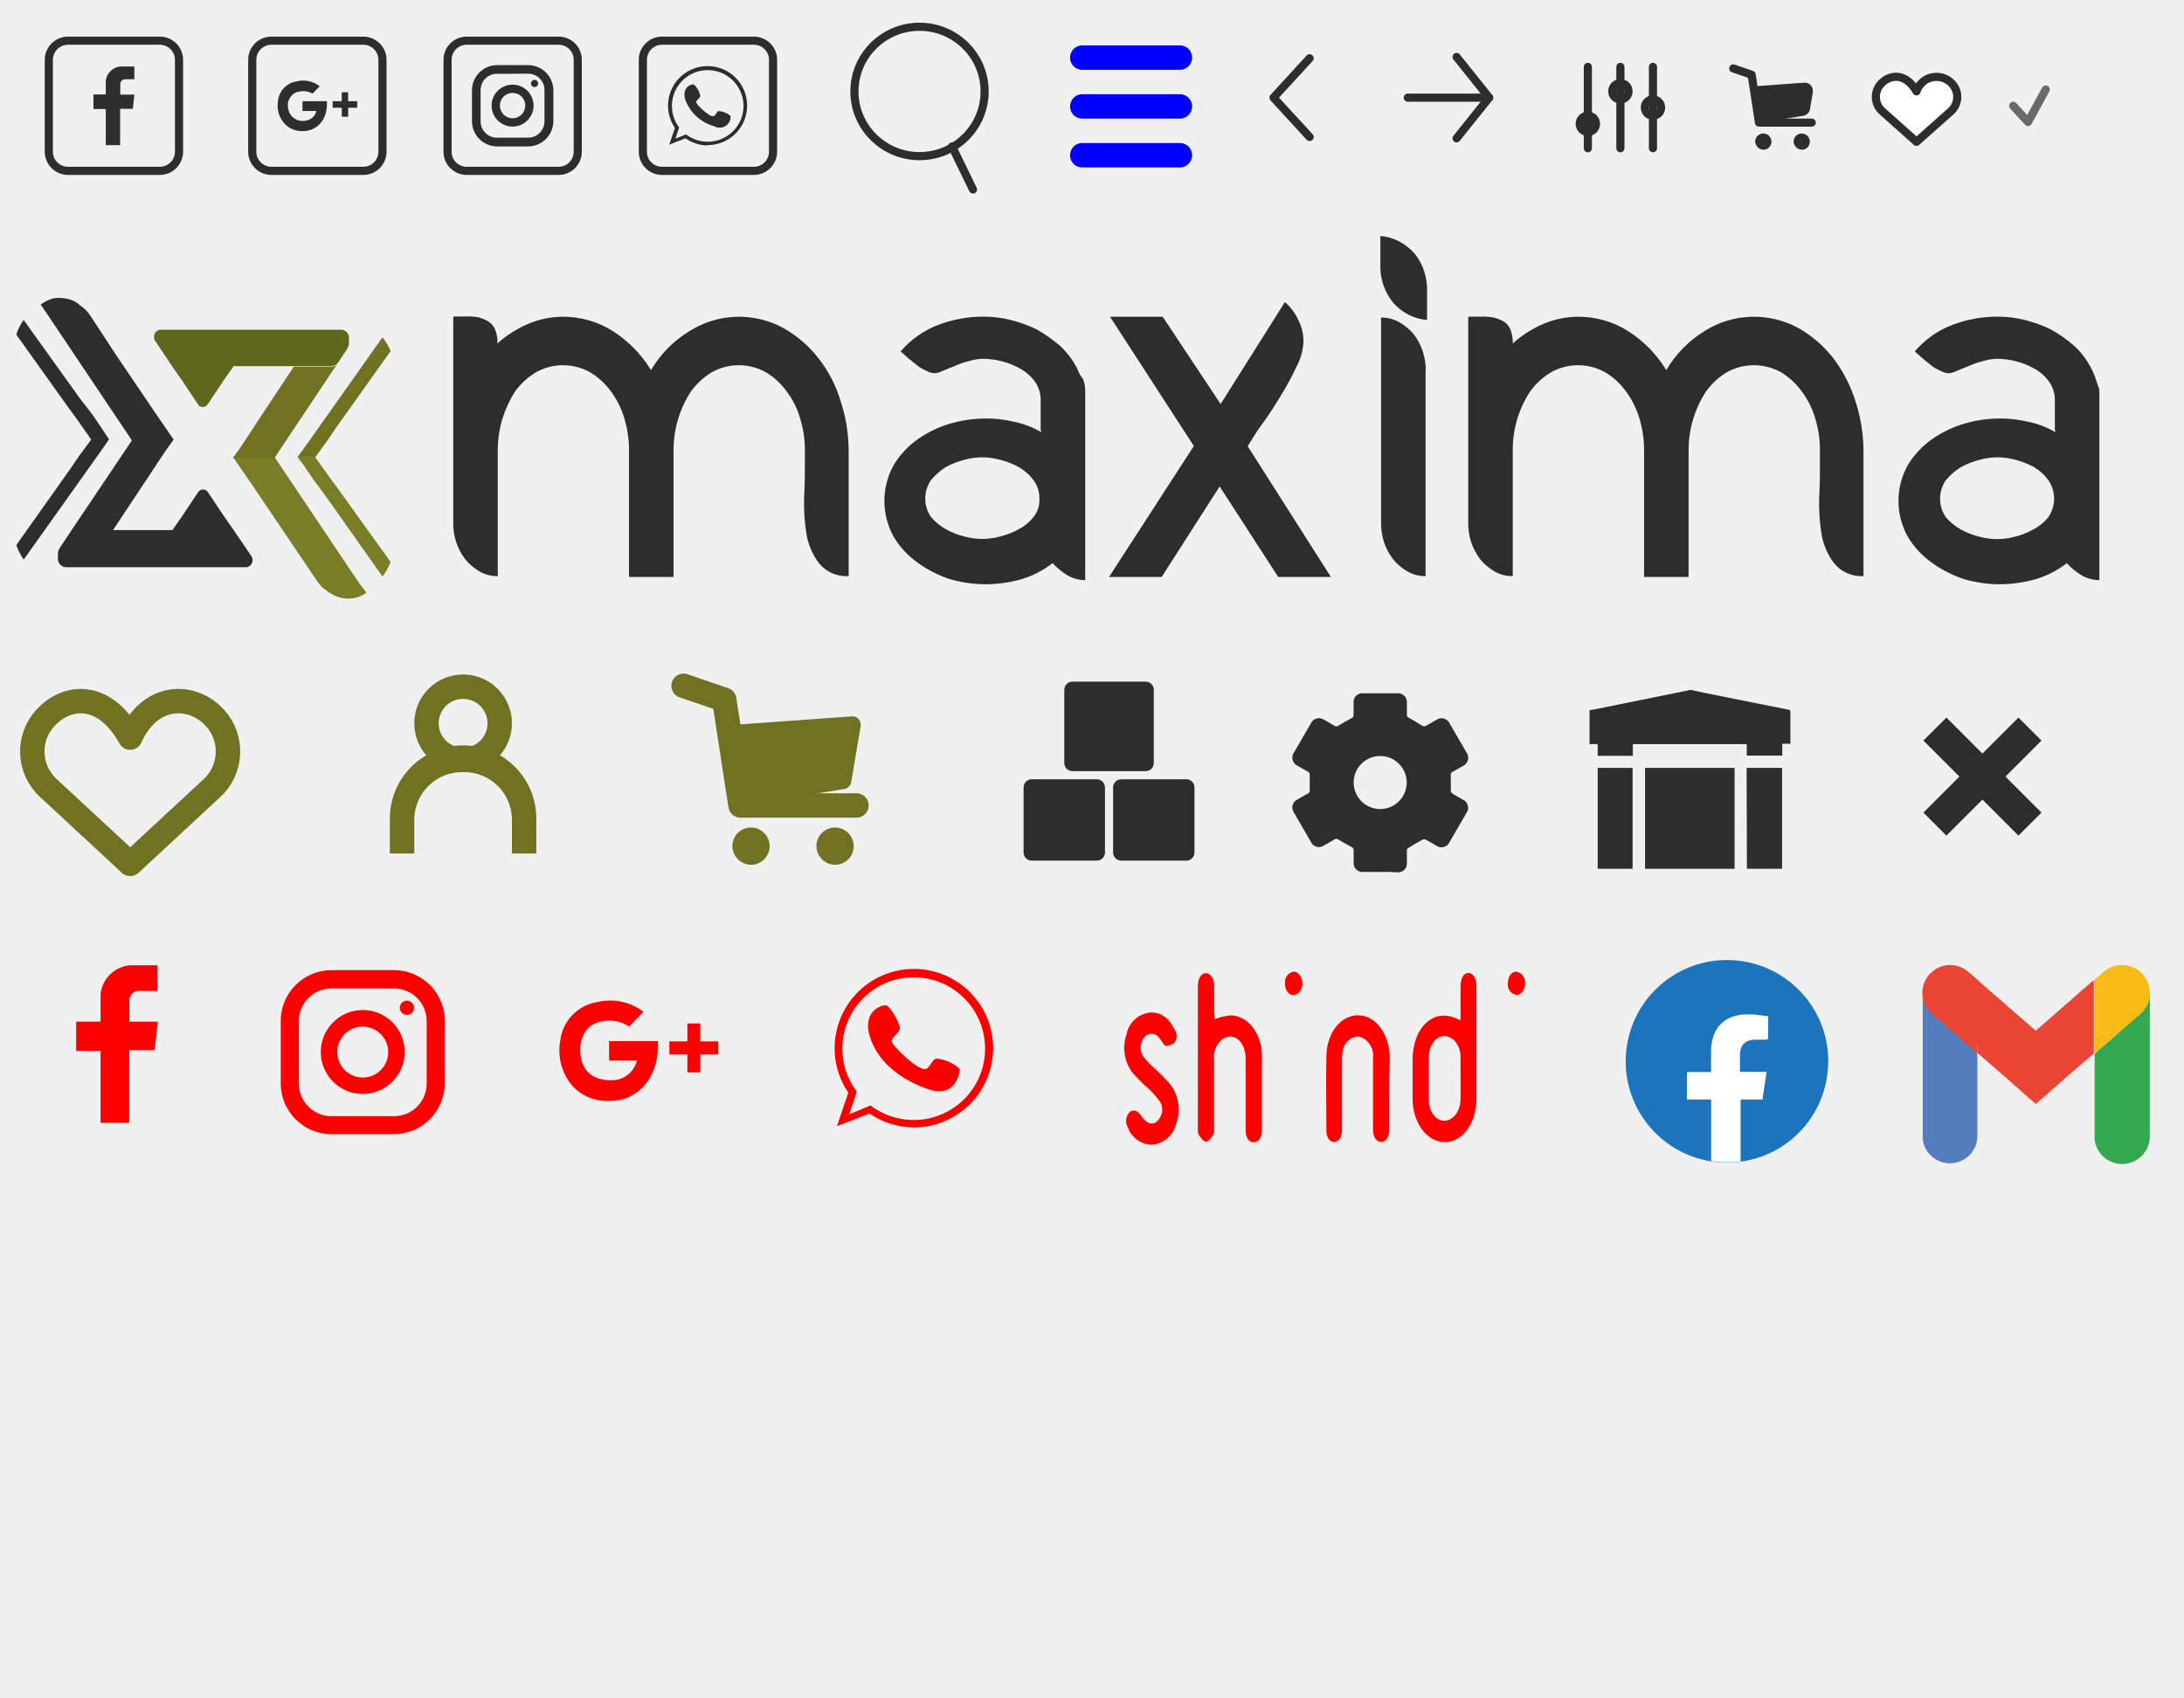
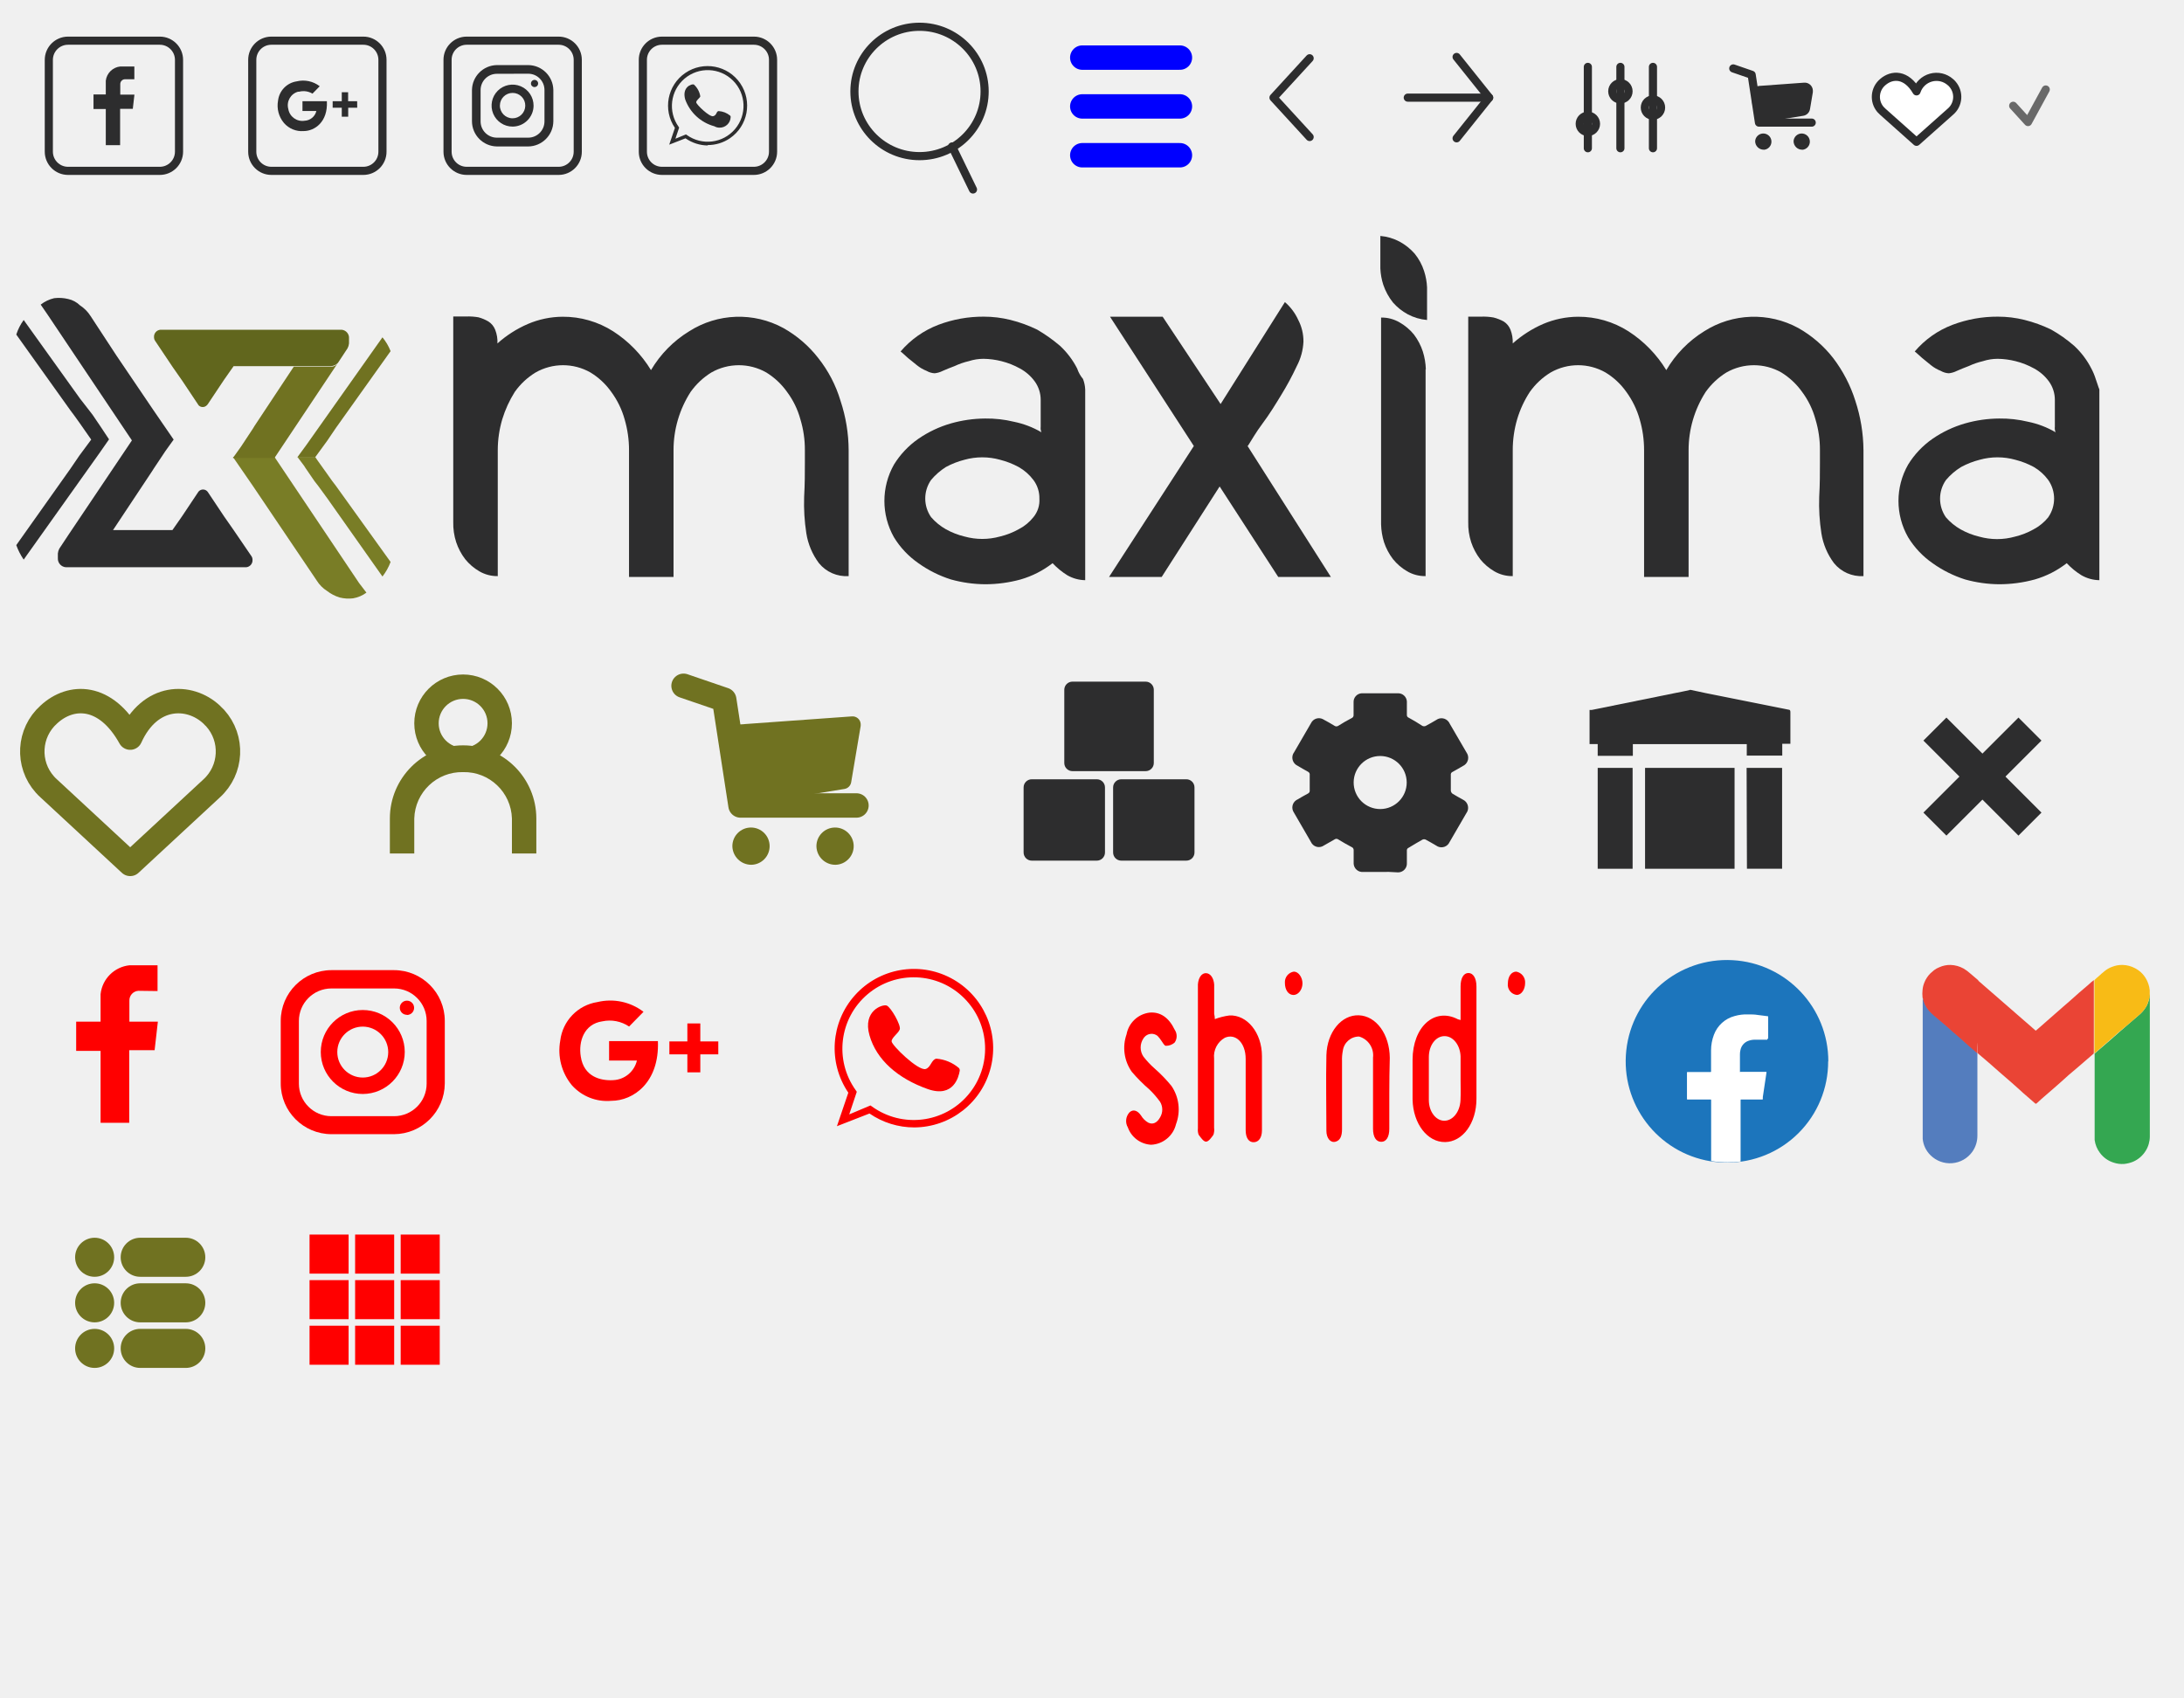
<svg xmlns="http://www.w3.org/2000/svg" id="Layer_1" data-name="Layer 1" width="268.39" height="208.61" viewBox="0 0 268.39 208.61">
  <defs>
    <style>
      .cls-1, .cls-10 {
        fill: #fff;
      }

      .cls-13, .cls-15, .cls-2, .cls-7, .cls-8, .cls-9 {
        fill: none;
      }

      .cls-10, .cls-13, .cls-2 {
        stroke: #2d2d2e;
      }

      .cls-10, .cls-15, .cls-2, .cls-8, .cls-9 {
        stroke-linecap: round;
      }

      .cls-10, .cls-15, .cls-2, .cls-7, .cls-8 {
        stroke-linejoin: round;
      }

      .cls-3 {
        fill: #2d2d2e;
      }

      .cls-4 {
        fill: #61661d;
      }

      .cls-5 {
        fill: #797d26;
      }

      .cls-6 {
        fill: #707221;
      }

      .cls-7, .cls-8 {
        stroke: #707221;
      }

      .cls-7, .cls-8, .cls-9 {
        stroke-width: 3px;
      }

      .cls-9 {
        stroke: blue;
      }

-       .cls-11 {
+       .cls-11, .cls-21 {
        fill: red;
      }

      .cls-12 {
        fill: #fc0000;
      }

      .cls-13 {
        stroke-width: 4px;
      }

      .cls-14 {
        mask: url(#mask);
      }

      .cls-15 {
        stroke: #696969;
      }

      .cls-16 {
        fill: #1c75bc;
      }

      .cls-17 {
        fill: #ea4435;
      }

      .cls-18 {
        fill: #34a751;
      }

      .cls-19 {
        fill: #547dbe;
      }

      .cls-20 {
        fill: #f8bb16;
      }
    </style>
    <mask id="mask" x="44.91" y="88.9" width="24" height="19" maskUnits="userSpaceOnUse">
      <g id="path-2-inside-1_323_9609" data-name="path-2-inside-1 323 9609">
        <path class="cls-1" d="M47.91,104.9v-4.29a9,9,0,0,1,18,0v4.29" />
      </g>
    </mask>
  </defs>
  <g id="facebook-icon">
    <path id="Vector" class="cls-2" d="M19.64,21H8.36A2.36,2.36,0,0,1,6,18.64H6V7.36A2.36,2.36,0,0,1,8.36,5H19.64A2.36,2.36,0,0,1,22,7.36h0V18.65A2.36,2.36,0,0,1,19.64,21Z" />
    <path id="Vector_2" data-name="Vector 2" class="cls-3" d="M16.51,9.75V8.17H14.79A2,2,0,0,0,13,9.92v1.69H11.49V13.4H13v4.44h1.76V13.38h1.56l.2-1.75H14.78V10.35a.59.59,0,0,1,.57-.61h1.16Z" />
  </g>
  <g id="gmail-icon">
    <path id="Vector-2" class="cls-2" d="M44.65,21H33.36A2.35,2.35,0,0,1,31,18.66h0V7.36A2.35,2.35,0,0,1,33.34,5h11.3A2.35,2.35,0,0,1,47,7.34h0v11.3A2.35,2.35,0,0,1,44.66,21h0Z" />
    <path id="Vector_2-2" data-name="Vector 2-2" class="cls-3" d="M38.4,11.51l.89-.91a3.33,3.33,0,0,0-2.83-.6,2.71,2.71,0,0,0-2.29,2.36,3.33,3.33,0,0,0,.72,2.75,2.9,2.9,0,0,0,2.42,1c1.36,0,3-1.12,2.86-3.67h-3v1.2h1.71a1.56,1.56,0,0,1-1.45,1.2,1.75,1.75,0,0,1-2-1.44h0a1.73,1.73,0,0,1,1.2-2.13h.13A2.14,2.14,0,0,1,38.4,11.51Z" />
    <path id="Vector_3" data-name="Vector 3" class="cls-3" d="M43.89,12.44H42.78v-1.1H42v1.1H40.88v.8H42v1.1h.79v-1.1H43.9Z" />
  </g>
  <g id="instagram-icon">
    <path id="Vector-3" class="cls-2" d="M68.64,21H57.36A2.35,2.35,0,0,1,55,18.66h0V7.36A2.35,2.35,0,0,1,57.34,5h11.3A2.35,2.35,0,0,1,71,7.34h0v11.3A2.35,2.35,0,0,1,68.66,21h0Z" />
    <path id="Vector_2-3" data-name="Vector 2-3" class="cls-3" d="M64.91,18H61.06A3.11,3.11,0,0,1,58,14.91V11.06A3.11,3.11,0,0,1,61.06,8h3.85A3.11,3.11,0,0,1,68,11.06v3.85A3.12,3.12,0,0,1,64.91,18ZM61.06,9.07a2,2,0,0,0-2,2v3.85a2,2,0,0,0,2,2h3.85a2,2,0,0,0,2-2V11.06a2,2,0,0,0-2-2Z" />
    <path id="Vector_3-2" data-name="Vector 3-2" class="cls-3" d="M63,15.56A2.58,2.58,0,1,1,65.57,13v0h0A2.59,2.59,0,0,1,63,15.56Zm0-4.14A1.56,1.56,0,1,0,64.55,13,1.55,1.55,0,0,0,63,11.42Z" />
    <path id="Vector_4" data-name="Vector 4" class="cls-3" d="M65.69,10.7a.44.44,0,1,0-.44-.44.43.43,0,0,0,.42.44h0Z" />
  </g>
  <g>
    <path id="Vector-4" class="cls-2" d="M92.64,21H81.36A2.35,2.35,0,0,1,79,18.66h0V7.36A2.35,2.35,0,0,1,81.34,5h11.3A2.35,2.35,0,0,1,95,7.34h0v11.3A2.36,2.36,0,0,1,92.64,21Z" />
    <path id="Vector_2-4" data-name="Vector 2-4" class="cls-3" d="M87,17.88A4.87,4.87,0,0,1,84.24,17l-2,.78.7-2.06A4.86,4.86,0,1,1,89.69,17h0a4.81,4.81,0,0,1-2.75.83Zm-2.7-1.36.1.07a4.4,4.4,0,1,0-1-1l.06.09L83,17.05Z" />
  </g>
  <path id="Vector_3-3" data-name="Vector 3-3" class="cls-3" d="M89.74,14.22a.22.22,0,0,1,.05.17,1.34,1.34,0,0,1-1.38,1.3h0a1.23,1.23,0,0,1-.62-.17,5.27,5.27,0,0,1-3.59-3.31c-.42-1.52.8-1.92,1.06-1.83a2.47,2.47,0,0,1,.8,1.47c-.09.24-.51.47-.5.73s1.63,1.83,2.09,1.7.34-.57.65-.63A2.47,2.47,0,0,1,89.74,14.22Z" />
  <g id="maxima-logo">
    <path id="Vector-5" class="cls-4" d="M25.52,49.7l2-3L28.71,45h12a1.31,1.31,0,0,0,.82-.4l1.18-1.79a1.6,1.6,0,0,0,.18-.6v-.59A1,1,0,0,0,42,40.53H19.69a.86.86,0,0,0-.76.95h0v.05a.76.76,0,0,0,.11.33l2.19,3.27,1.18,1.69,2,3a.7.7,0,0,0,1,0h0Z" />
    <g id="Group">
      <path id="Vector_2-5" data-name="Vector 2-5" class="cls-5" d="M44.12,71.65,33.73,56.16H28.62l2.46,3.57,4.56,6.76,3.28,4.86a4,4,0,0,0,1.28,1.29,4.76,4.76,0,0,0,1.55.8,4.53,4.53,0,0,0,1.64.1,3.81,3.81,0,0,0,1.64-.7Z" />
      <path id="Vector_3-4" data-name="Vector 3-4" class="cls-5" d="M41.29,59.73l-.45-.59-.64-.9L39,56.56l-.27-.4H36.55l.82,1.09.19.3,1.09,1.59.46.59,1.09,1.49L47,70.86a6.84,6.84,0,0,0,1-1.79Z" />
    </g>
    <g id="Group_2" data-name="Group 2">
      <path id="Vector_4-2" data-name="Vector 4-2" class="cls-6" d="M47,41.46,37.65,54.69l-1.1,1.5h2.19l1.46-2,1.09-1.61L48,43.16A6.19,6.19,0,0,0,47,41.46Z" />
      <path id="Vector_5" data-name="Vector 5" class="cls-6" d="M40.75,45.07H36.1l-4.84,7.31-.18.3-1.46,2.21-1,1.4h5.11l7.75-11.62A.94.94,0,0,1,40.75,45.07Z" />
    </g>
    <g id="Group_3" data-name="Group 3">
      <path id="Vector_6" data-name="Vector 6" class="cls-3" d="M100.55,44a14.27,14.27,0,0,0-4.28-3.68,11.39,11.39,0,0,0-11.58.4A13.81,13.81,0,0,0,80,45.49a14.92,14.92,0,0,0-4.65-4.77,11.42,11.42,0,0,0-6.2-1.79,11,11,0,0,0-4.28.89,13.85,13.85,0,0,0-3.74,2.39,4.07,4.07,0,0,0-.28-1.69,2.11,2.11,0,0,0-.82-1A4.94,4.94,0,0,0,58.8,39a7.3,7.3,0,0,0-1.55-.1H55.7V64.16a7.45,7.45,0,0,0,.36,2.48,7.16,7.16,0,0,0,1.1,2.08,6.33,6.33,0,0,0,1.73,1.49,4.35,4.35,0,0,0,2.28.6V55.32a13.45,13.45,0,0,1,.55-3.78,13.89,13.89,0,0,1,1.54-3.37,8.59,8.59,0,0,1,2.56-2.39,6.81,6.81,0,0,1,6.74,0,8.59,8.59,0,0,1,2.56,2.39,10.35,10.35,0,0,1,1.64,3.37,13.44,13.44,0,0,1,.54,3.78V70.91h5.47V55.32a13.21,13.21,0,0,1,2.1-7.15,8.81,8.81,0,0,1,2.55-2.39,6.83,6.83,0,0,1,6.75,0,8.81,8.81,0,0,1,2.55,2.39,10.06,10.06,0,0,1,1.64,3.37,12.76,12.76,0,0,1,.55,3.78v1.59c0,1.19,0,2.58-.09,4.17a23.87,23.87,0,0,0,.27,4.47,8.26,8.26,0,0,0,1.55,3.67,4.35,4.35,0,0,0,3.65,1.59V55.32a19.49,19.49,0,0,0-1-6.06A15.65,15.65,0,0,0,100.55,44Z" />
      <path id="Vector_7" data-name="Vector 7" class="cls-3" d="M132.37,45.29a10,10,0,0,0-2.1-2.78,19.19,19.19,0,0,0-2.82-2,16.71,16.71,0,0,0-3.28-1.19,13.53,13.53,0,0,0-3.29-.4,15.54,15.54,0,0,0-5.56,1,11.49,11.49,0,0,0-4.65,3.28c.28.2.55.5.91.8l1.1.89a4.51,4.51,0,0,0,1.18.69,2.24,2.24,0,0,0,1,.3,2.9,2.9,0,0,0,1-.3c.45-.19.91-.39,1.46-.59a8.64,8.64,0,0,1,1.73-.6,5.92,5.92,0,0,1,1.82-.29,9.54,9.54,0,0,1,2.19.29,9.34,9.34,0,0,1,2.28.9,5.46,5.46,0,0,1,1.82,1.59,3.87,3.87,0,0,1,.73,2.28v3.28a1.36,1.36,0,0,0,.09.69,11,11,0,0,0-3.37-1.29,14.12,14.12,0,0,0-3.55-.4,15.73,15.73,0,0,0-4.2.6,13.72,13.72,0,0,0-4,1.89,10.67,10.67,0,0,0-3,3.17,9.07,9.07,0,0,0,0,8.94,10.59,10.59,0,0,0,3,3.18,14.29,14.29,0,0,0,4,2,16.13,16.13,0,0,0,4.2.59,16.5,16.5,0,0,0,4.37-.59,11.65,11.65,0,0,0,3.92-2,9,9,0,0,0,1.82,1.49,4.56,4.56,0,0,0,2.19.6V47.87a4.07,4.07,0,0,0-.27-1.29A4,4,0,0,1,132.37,45.29ZM127,63.56a5.48,5.48,0,0,1-1.82,1.49,8.93,8.93,0,0,1-2.28.89,8.14,8.14,0,0,1-4.38,0,8.93,8.93,0,0,1-2.28-.89,6.88,6.88,0,0,1-1.82-1.49,4,4,0,0,1,0-4.57,7.89,7.89,0,0,1,1.82-1.59,9.9,9.9,0,0,1,2.28-.89,8.14,8.14,0,0,1,4.38,0,9.9,9.9,0,0,1,2.28.89A5.94,5.94,0,0,1,127,59a3.7,3.7,0,0,1,.73,2.29A3.23,3.23,0,0,1,127,63.56Z" />
      <path id="Vector_8" data-name="Vector 8" class="cls-3" d="M153.25,54.72l.09.1c.45-.69,1-1.69,1.82-2.78s1.55-2.28,2.28-3.48A34.89,34.89,0,0,0,159.36,45a7.15,7.15,0,0,0,.82-3,5.69,5.69,0,0,0-.64-2.68,6.31,6.31,0,0,0-1.64-2.19L150,49.66l-7.12-10.73h-6.47l10.3,15.89L136.29,70.91h6.47l7.12-11.12,7.2,11.12h6.47Z" />
      <path id="Vector_9" data-name="Vector 9" class="cls-3" d="M225.27,44A14.35,14.35,0,0,0,221,40.32a11.39,11.39,0,0,0-11.58.4,13.79,13.79,0,0,0-4.65,4.77,14.92,14.92,0,0,0-4.65-4.77,11.42,11.42,0,0,0-6.2-1.79,11.13,11.13,0,0,0-4.29.89,14,14,0,0,0-3.73,2.39,4.23,4.23,0,0,0-.28-1.69,2.11,2.11,0,0,0-.82-1,5.33,5.33,0,0,0-1.27-.5,7.3,7.3,0,0,0-1.55-.1h-1.55V64.16a7.45,7.45,0,0,0,.36,2.48,7.16,7.16,0,0,0,1.1,2.08,6.33,6.33,0,0,0,1.73,1.49,4.35,4.35,0,0,0,2.28.6V55.32a13.44,13.44,0,0,1,.54-3.78A12.75,12.75,0,0,1,188,48.17a8.59,8.59,0,0,1,2.56-2.39,6.81,6.81,0,0,1,6.74,0,8.59,8.59,0,0,1,2.56,2.39,10.66,10.66,0,0,1,1.64,3.37,13.44,13.44,0,0,1,.54,3.78V70.91h5.47V55.32a13.21,13.21,0,0,1,2.1-7.15,8.81,8.81,0,0,1,2.55-2.39,6.83,6.83,0,0,1,6.75,0,8.81,8.81,0,0,1,2.55,2.39,10.06,10.06,0,0,1,1.64,3.37,12.76,12.76,0,0,1,.55,3.78v1.59c0,1.19,0,2.58-.09,4.17a23.87,23.87,0,0,0,.27,4.47,8.26,8.26,0,0,0,1.55,3.67A4.35,4.35,0,0,0,229,70.81V55.32a19.83,19.83,0,0,0-1-6.06A17.12,17.12,0,0,0,225.27,44Z" />
      <path id="Vector_10" data-name="Vector 10" class="cls-3" d="M257.54,46.58a7.32,7.32,0,0,0-.54-1.29,10,10,0,0,0-2.1-2.78,17,17,0,0,0-2.83-2,16.71,16.71,0,0,0-3.28-1.19,13.39,13.39,0,0,0-3.28-.4,15.54,15.54,0,0,0-5.56,1,11.39,11.39,0,0,0-4.65,3.28c.27.2.55.5.91.8l1.09.89a4.57,4.57,0,0,0,1.19.69,2.2,2.2,0,0,0,1,.3,2.9,2.9,0,0,0,1-.3c.45-.19.91-.39,1.45-.59a9,9,0,0,1,1.74-.6,5.92,5.92,0,0,1,1.82-.29,9.54,9.54,0,0,1,2.19.29,9.34,9.34,0,0,1,2.28.9,5.46,5.46,0,0,1,1.82,1.59,3.87,3.87,0,0,1,.73,2.28v3.28a1.36,1.36,0,0,0,.09.69,11,11,0,0,0-3.37-1.29,14.25,14.25,0,0,0-3.56-.4,15.6,15.6,0,0,0-4.19.6,13.72,13.72,0,0,0-4,1.89,10.67,10.67,0,0,0-3,3.17,9,9,0,0,0,0,8.94,10.59,10.59,0,0,0,3,3.18,14.29,14.29,0,0,0,4,2,16,16,0,0,0,4.19.59,16.63,16.63,0,0,0,4.38-.59,11.65,11.65,0,0,0,3.92-2,8.66,8.66,0,0,0,1.82,1.49,4.56,4.56,0,0,0,2.19.6V47.87C257.82,47.47,257.73,47.07,257.54,46.58Zm-5.83,17a5.82,5.82,0,0,1-1.82,1.49,8.93,8.93,0,0,1-2.28.89,8.14,8.14,0,0,1-4.38,0,8.93,8.93,0,0,1-2.28-.89,6.88,6.88,0,0,1-1.82-1.49,4,4,0,0,1,0-4.57A7.6,7.6,0,0,1,241,57.4a9.9,9.9,0,0,1,2.28-.89,8.14,8.14,0,0,1,4.38,0,9.9,9.9,0,0,1,2.28.89,5.89,5.89,0,0,1,1.77,1.6,4,4,0,0,1,0,4.57Z" />
      <path id="Vector_11" data-name="Vector 11" class="cls-3" d="M175.22,45.39a8.17,8.17,0,0,0-.37-2.19,7.13,7.13,0,0,0-1.09-2.08A6.29,6.29,0,0,0,172,39.63a4.35,4.35,0,0,0-2.28-.6V64.45a8.16,8.16,0,0,0,.36,2.19,7.16,7.16,0,0,0,1.1,2.08,6.33,6.33,0,0,0,1.73,1.49,4.35,4.35,0,0,0,2.28.6V45.39Z" />
      <path id="Vector_12" data-name="Vector 12" class="cls-3" d="M173.85,31.18A6.78,6.78,0,0,0,172,29.7a6.14,6.14,0,0,0-2.37-.7v4a7.58,7.58,0,0,0,.36,2,7.23,7.23,0,0,0,1.19,2.18A6.54,6.54,0,0,0,173,38.63a6.14,6.14,0,0,0,2.37.7v-4a7.58,7.58,0,0,0-.36-2A6.6,6.6,0,0,0,173.85,31.18Z" />
      <path id="Vector_13" data-name="Vector 13" class="cls-3" d="M28.71,65.15l-1.18-1.69-2-3a.72.72,0,0,0-1-.16.61.61,0,0,0-.16.16l-2,3-1.18,1.69h-7.3L18.7,57.9l.19-.3,1.45-2.18,1-1.39-2.46-3.58L14.31,43.7l-3.19-4.87a4.26,4.26,0,0,0-1.28-1.29,3,3,0,0,0-1.46-.79,4.8,4.8,0,0,0-1.73-.1A4.28,4.28,0,0,0,5,37.44l.82,1.19,10.39,15.5L8.47,65.65,7.29,67.43a1.6,1.6,0,0,0-.18.6v.59a1.06,1.06,0,0,0,1,1.1H30.26a.86.86,0,0,0,.77-.94v-.06h0a.76.76,0,0,0-.11-.33Z" />
      <path id="Vector_14" data-name="Vector 14" class="cls-3" d="M13.4,54l-.73-1.1-.19-.29L11.39,51l-.46-.6L9.84,49,2.91,39.33A6.43,6.43,0,0,0,2,41.12l6.66,9.33.45.6.64.89,1.18,1.69.28.4L9.75,56,8.66,57.6,2,67a7.87,7.87,0,0,0,.91,1.78l9.39-13.2Z" />
    </g>
  </g>
  <g id="search-icon">
    <ellipse class="cls-2" cx="113" cy="11.24" rx="8" ry="7.95" />
    <path class="cls-2" d="M117,18l2.57,5.29" />
  </g>
  <path id="heart" class="cls-7" d="M26,87.82c-2.71-2.52-7.56-2.56-10,2.84-3-5.4-7.28-5.36-10-2.84a6.1,6.1,0,0,0-.48,8.61,5.44,5.44,0,0,0,.48.48l10,9.27,10-9.27a6.13,6.13,0,0,0,.43-8.66h0C26.29,88.1,26.15,88,26,87.82Z" />
  <g id="cart-icon">
    <path id="Path_6" data-name="Path 6" class="cls-8" d="M84,84.29,89,86l2,13h14.25" />
    <g id="Ellipse_4" data-name="Ellipse 4">
      <path id="Vector-6" class="cls-6" d="M92.32,106.29A2.29,2.29,0,1,0,90,104,2.33,2.33,0,0,0,92.32,106.29Z" />
      <path id="Vector_2-6" data-name="Vector 2-6" class="cls-6" d="M92.32,105.51A1.51,1.51,0,1,0,90.77,104a1.52,1.52,0,0,0,1.55,1.51Z" />
    </g>
    <g id="Ellipse_4_1_2" data-name="Ellipse 4 1 2">
      <path id="Vector_3-5" data-name="Vector 3-5" class="cls-6" d="M102.69,106.29a2.29,2.29,0,1,0-2.36-2.29,2.32,2.32,0,0,0,2.35,2.29h0Z" />
      <path id="Vector_4-3" data-name="Vector 4-3" class="cls-6" d="M102.69,105.51a1.51,1.51,0,1,0-1.56-1.51,1.52,1.52,0,0,0,1.56,1.51Z" />
    </g>
    <path class="cls-6" d="M89,90.11a1,1,0,0,1,.93-1l14.77-1.06a1,1,0,0,1,1.07.92,1,1,0,0,1,0,.24l-1.17,6.94a1,1,0,0,1-.82.82L92.26,98.84a1,1,0,0,1-1-.53l-2.08-4a1,1,0,0,1-.11-.46Z" />
  </g>
  <g id="burger-menu-icon">
    <path id="bot" class="cls-9" d="M133,19.08h12" />
    <path id="mid" class="cls-9" d="M133,13.08h12" />
    <path id="top" class="cls-9" d="M133,7.08h12" />
  </g>
  <path id="Vector_2-2-2" data-name="Vector 2-2-2" class="cls-2" d="M160.94,7.16,156.5,12l4.44,4.84" />
  <g id="enter-icon">
    <path id="Vector-2-2" class="cls-2" d="M179,17l4-5-4-5" />
    <path class="cls-2" d="M183,12H173" />
  </g>
  <g>
    <g>
      <rect class="cls-3" x="125.79" y="95.78" width="10" height="10" rx="1" />
      <rect class="cls-3" x="136.79" y="95.78" width="10" height="10" rx="1" />
    </g>
    <rect class="cls-3" x="130.79" y="83.78" width="11" height="11" rx="1" />
  </g>
  <g id="Group-2">
    <path class="cls-3" d="M169.63,107.17h-2.11a1.08,1.08,0,0,1-1.17-1,.61.61,0,0,1,0-.19v-1.49a.39.39,0,0,0-.25-.38c-.55-.29-1.1-.6-1.63-.93a.39.39,0,0,0-.48,0c-.43.25-.86.5-1.3.74a1.07,1.07,0,0,1-1.49-.26l-.09-.16c-.71-1.21-1.41-2.42-2.11-3.64a1.09,1.09,0,0,1,.29-1.51.65.65,0,0,1,.16-.09c.43-.25.85-.5,1.29-.73a.38.38,0,0,0,.21-.41V95.26a.37.37,0,0,0-.2-.4c-.44-.24-.86-.49-1.29-.74a1.11,1.11,0,0,1-.55-1.46,1.74,1.74,0,0,1,.11-.18c.69-1.2,1.39-2.4,2.09-3.6a1.08,1.08,0,0,1,1.44-.5l.14.08c.43.23.86.47,1.28.73a.42.42,0,0,0,.52,0c.52-.33,1.06-.64,1.6-.92a.39.39,0,0,0,.25-.42V86.33a1.06,1.06,0,0,1,1-1.12h4.45a1.07,1.07,0,0,1,1.1,1v1.63a.35.35,0,0,0,.24.38c.56.3,1.11.64,1.67,1a.49.49,0,0,0,.41,0c.44-.22.86-.49,1.29-.73a1.09,1.09,0,0,1,1.52.23.82.82,0,0,1,.12.2c.69,1.18,1.39,2.37,2.08,3.57a1.11,1.11,0,0,1-.26,1.55,1.18,1.18,0,0,1-.19.11c-.42.24-.83.49-1.26.72a.35.35,0,0,0-.22.39v1.91a.54.54,0,0,0,.19.37c.42.26.86.5,1.29.74a1.11,1.11,0,0,1,.55,1.46l-.1.17c-.69,1.21-1.39,2.41-2.09,3.6a1.09,1.09,0,0,1-1.45.53,1,1,0,0,1-.17-.1c-.44-.25-.87-.52-1.32-.75a.48.48,0,0,0-.37,0c-.57.31-1.13.66-1.7,1a.35.35,0,0,0-.23.39v1.49a1.08,1.08,0,0,1-1,1.15h-.16A18.64,18.64,0,0,0,169.63,107.17Zm0-7.73a3.26,3.26,0,1,0-3.28-3.28,3.26,3.26,0,0,0,3.28,3.28Z" />
  </g>
  <g>
    <path id="Vector-3-2" class="cls-3" d="M207.7,84.78l2.07.44,10,2c.2,0,.25.11.25.31v3.89h-1v1.45h-4.36V91.46h-14V92.9h-4.32V91.45h-1V87.26h.26l10.26-2.08c.6-.11,1.2-.24,1.79-.37Z" />
    <path class="cls-3" d="M196.34,94.38h4.29v12.4h-4.29Z" />
    <path id="Vector_3-2-2" data-name="Vector 3-2-2" class="cls-3" d="M214.64,94.38H219v12.4h-4.32Z" />
    <path id="Vector_4-2-2" data-name="Vector 4-2-2" class="cls-3" d="M213.16,94.38h-11v12.4h11Z" />
  </g>
  <g>
    <path class="cls-2" d="M195.13,8.22v10" />
    <path class="cls-2" d="M199.13,8.22v10" />
    <path class="cls-2" d="M203.13,8.22v10" />
    <circle class="cls-2" cx="195.13" cy="15.22" r="1" />
    <circle class="cls-2" cx="199.13" cy="11.22" r="1" />
    <path class="cls-2" d="M204.13,13.22a1,1,0,1,1-1-1A1,1,0,0,1,204.13,13.22Z" />
  </g>
  <g id="cart-icon-2">
    <path id="Path_6-2" data-name="Path 6-2" class="cls-2" d="M213,8.41l2.26.78.9,5.88h6.48" />
    <g id="Ellipse_4-2" data-name="Ellipse 4-2">
      <path id="Vector-4-2" class="cls-3" d="M216.76,18.41a1,1,0,1,0-.14-2,1,1,0,0,0-.93.94,1.05,1.05,0,0,0,1.07,1.05Z" />
      <path id="Vector_2-3-2" data-name="Vector 2-3-2" class="cls-3" d="M216.76,18.05a.7.7,0,0,0,.71-.69h0a.69.69,0,0,0-.7-.68h0a.69.69,0,0,0-.7.68h0a.69.69,0,0,0,.69.69Z" />
    </g>
    <g id="Ellipse_4_1_2-2" data-name="Ellipse 4 1 2-2">
      <path id="Vector_3-3-2" data-name="Vector 3-3-2" class="cls-3" d="M221.48,18.41a1,1,0,1,0-.14-2,1,1,0,0,0-.93.94,1.05,1.05,0,0,0,1.07,1.05Z" />
      <path id="Vector_4-3-2" data-name="Vector 4-3-2" class="cls-3" d="M221.48,18.05a.69.69,0,0,0,.7-.68h0a.69.69,0,0,0-.7-.68h0a.69.69,0,0,0-.71.67h0a.7.7,0,0,0,.71.69Z" />
    </g>
    <path class="cls-3" d="M215.27,11.56a1,1,0,0,1,.93-1l5.51-.4a1,1,0,0,1,1.07.92,1,1,0,0,1,0,.25l-.35,2.08a1,1,0,0,1-.83.82l-4.46.73a1,1,0,0,1-1-.53l-.7-1.36a1,1,0,0,1-.11-.46Z" />
  </g>
  <path id="heart-2" class="cls-10" d="M239.68,10.09a2.58,2.58,0,0,0-4.16,1.14c-1.25-2.16-3-2.14-4.15-1.14a2.38,2.38,0,0,0-.29,3.35,2.65,2.65,0,0,0,.29.29l4.15,3.7,4.16-3.7a2.38,2.38,0,0,0,.27-3.37A1.72,1.72,0,0,0,239.68,10.09Z" />
  <path class="cls-11" d="M19.36,121.81v-3.17H15.92a4,4,0,0,0-3.56,3.55v3.38h-3v3.59h3V138h3.52v-8.92H19l.4-3.51H15.9V123A1.18,1.18,0,0,1,17,121.78h0Z" />
  <g id="instagram-icon-2">
    <path id="Vector_2-4-2" data-name="Vector 2-4-2" class="cls-11" d="M48.43,139.4h-7.7a6.24,6.24,0,0,1-6.23-6.23v-7.7a6.24,6.24,0,0,1,6.23-6.23h7.7a6.24,6.24,0,0,1,6.23,6.23v7.7A6.27,6.27,0,0,1,48.43,139.4Zm-7.7-17.91a4,4,0,0,0-4,4v7.7a4,4,0,0,0,4,4h7.7a4,4,0,0,0,4-4v-7.7a4,4,0,0,0-4-4Z" />
    <path id="Vector_3-4-2" data-name="Vector 3-4-2" class="cls-11" d="M44.59,134.46a5.16,5.16,0,1,1,5.15-5.17v0A5.17,5.17,0,0,1,44.59,134.46Zm0-8.28a3.13,3.13,0,1,0,3.12,3.14h0A3.14,3.14,0,0,0,44.59,126.18Z" />
    <path id="Vector_4-4" data-name="Vector 4-4" class="cls-11" d="M50,124.75a.88.88,0,1,0-.87-.89v0a.87.87,0,0,0,.87.87Z" />
  </g>
  <g id="gmail-icon-2">
    <path id="Vector_2-5-2" data-name="Vector 2-5-2" class="cls-11" d="M77.31,126.17l1.77-1.81a6.73,6.73,0,0,0-5.65-1.2,5.44,5.44,0,0,0-4.58,4.74,6.72,6.72,0,0,0,1.43,5.49,5.8,5.8,0,0,0,4.84,1.91c2.72,0,5.93-2.25,5.73-7.34h-6v2.39h3.42a3.13,3.13,0,0,1-2.9,2.41c-1.56.1-3.63-.42-4-2.91-.3-1.85.41-4,2.66-4.32A4.28,4.28,0,0,1,77.31,126.17Z" />
    <path id="Vector_3-5-2" data-name="Vector 3-5-2" class="cls-11" d="M88.27,128H86.06v-2.21H84.47V128H82.26v1.59h2.21v2.21h1.59v-2.21h2.21Z" />
  </g>
  <g id="whatsapp-icon">
    <path id="Vector_2-6-2" data-name="Vector 2-6-2" class="cls-12" d="M112.37,138.57a9.71,9.71,0,0,1-5.52-1.71l-4,1.56,1.4-4.12a9.74,9.74,0,1,1,8.08,4.27Zm-5.4-2.7.2.14a8.77,8.77,0,1,0-2-2l.12.18-.93,2.78Z" />
    <path id="Vector_3-6" data-name="Vector 3-6" class="cls-12" d="M117.84,131.27a.42.42,0,0,1,.1.34c-.12.72-.74,3.36-3.92,2.25-3.66-1.29-6.31-3.58-7.17-6.61s1.6-3.84,2.11-3.66,1.79,2.43,1.61,2.93-1,1-1,1.47,3.26,3.66,4.18,3.4c.64-.18.7-1.15,1.31-1.27A4.83,4.83,0,0,1,117.84,131.27Z" />
  </g>
  <g>
    <path class="cls-11" d="M179.49,125.37v-4.14c0-1,.37-1.63.95-1.64s1,.61,1,1.66v13.8c0,3-1.69,5.29-3.85,5.32s-3.93-2.22-4-5.22v-4.87c0-4.1,2.71-6.5,5.57-5A2,2,0,0,1,179.49,125.37Zm0,7.26v-2.8c-.06-1.41-.94-2.5-2-2.48s-1.89,1.12-1.9,2.55v5.31c0,1.42.86,2.53,1.89,2.54s1.93-1.06,2-2.52C179.52,134.36,179.49,133.49,179.49,132.63Z" />
    <path class="cls-11" d="M149.29,125.26a8,8,0,0,1,1.79-.45c2.16-.11,4,2.11,4,5s0,6.09,0,9.12c0,.89-.39,1.44-1,1.46s-1-.52-1-1.48v-8.76c0-2-1.25-3.18-2.56-2.6a2.62,2.62,0,0,0-1.32,2.57v8.49a1.93,1.93,0,0,1-.08.86c-.25.36-.6.85-.91.85s-.64-.49-.91-.85a1.69,1.69,0,0,1-.09-.77V121c.06-.85.47-1.41,1-1.39s.93.57,1,1.39v3.61A3,3,0,0,1,149.29,125.26Z" />
    <path class="cls-11" d="M170.73,134.32v4.43c0,1-.38,1.6-1,1.59s-1-.58-1-1.61V130a2.4,2.4,0,0,0-1.71-2.6,2,2,0,0,0-2,1.75,5.24,5.24,0,0,0-.1,1.25v8.4c0,.77-.19,1.37-.81,1.53S163,139.88,163,139c0-3.1-.07-6.19,0-9.3.08-2.87,1.87-5,4-4.91s3.76,2.33,3.79,5.22C170.75,131.45,170.73,132.9,170.73,134.32Z" />
    <path class="cls-11" d="M141.46,140.7a3.22,3.22,0,0,1-2.86-2.13,1.57,1.57,0,0,1,.2-1.85c.46-.43,1-.23,1.43.4a2.4,2.4,0,0,0,.89.87c.57.27,1.08,0,1.44-.65a1.84,1.84,0,0,0,0-1.92,11.09,11.09,0,0,0-1.31-1.51,20.12,20.12,0,0,1-2.16-2.17,5.08,5.08,0,0,1-.65-4.61,3.29,3.29,0,0,1,2.82-2.67c1.32-.12,2.38.6,3.1,2.11a1.39,1.39,0,0,1,0,1.56,1.58,1.58,0,0,1-1.09.41c-.18,0-.37-.38-.54-.61a4,4,0,0,0-.48-.61,1.17,1.17,0,0,0-1.64.18l-.1.14a2,2,0,0,0,0,2.22,10.53,10.53,0,0,0,1.37,1.46,18.36,18.36,0,0,1,2.08,2.15,5.14,5.14,0,0,1,.56,4.7A3.3,3.3,0,0,1,141.46,140.7Z" />
    <path class="cls-11" d="M159,119.42c.57,0,1.07.71,1.06,1.47s-.53,1.44-1.16,1.4-1-.7-1-1.48A1.31,1.31,0,0,1,159,119.42Z" />
    <path class="cls-11" d="M186.32,119.42a1.33,1.33,0,0,1,1.1,1.41c0,.76-.43,1.43-1,1.46a1.26,1.26,0,0,1-1.12-1.42C185.31,120,185.73,119.44,186.32,119.42Z" />
  </g>
  <path class="cls-13" d="M249.46,89.61l-11.68,11.68" />
  <path class="cls-13" d="M249.46,101.29,237.78,89.61" />
  <g id="user-icon">
    <path id="Ellipse_3" data-name="Ellipse 3" class="cls-8" d="M61.41,88.9a4.5,4.5,0,1,1-4.5-4.5A4.5,4.5,0,0,1,61.41,88.9Z" />
    <g id="Path_5" data-name="Path 5">
      <g class="cls-14">
        <path class="cls-6" d="M44.91,104.9a3,3,0,0,0,6,0Zm18,0a3,3,0,0,0,6,0Zm-12,0v-4.29h-6v4.29Zm0-4.29a5.87,5.87,0,0,1,6-5.71v-6a11.87,11.87,0,0,0-12,11.71Zm6-5.71a5.87,5.87,0,0,1,6,5.71h6a11.87,11.87,0,0,0-12-11.71Zm6,5.71v4.29h6v-4.29Z" />
      </g>
    </g>
  </g>
  <path class="cls-15" d="M247.4,13l1.82,2,2.18-4" />
  <path class="cls-16" d="M224.66,130.45a12.4,12.4,0,0,1-12.45,12.44,12.15,12.15,0,0,1-2-.16,12.45,12.45,0,1,1,14.47-12.28Z" />
  <path class="cls-1" d="M217.2,127.66c0,.14,0,.13-.13.13h-1.38a2.22,2.22,0,0,0-.81.13,1.51,1.51,0,0,0-1,1.15,2.14,2.14,0,0,0-.06.5v2.17s0,.06.06,0H217c.1,0,.1,0,.08.1l-.45,3a2,2,0,0,0,0,.24s0,.06-.06.06h-2.6c-.05,0-.07,0-.07.07v7.55a12.36,12.36,0,0,1-1.62.1,12.15,12.15,0,0,1-2-.16v-7.42c0-.16,0-.14-.15-.14h-2.7c-.13,0-.12,0-.12-.12v-3.19c0-.05,0-.07.06-.07h2.77c.15,0,.13,0,.13-.14V129.1a5.43,5.43,0,0,1,.35-1.91,3.72,3.72,0,0,1,2.55-2.31,5.35,5.35,0,0,1,1.64-.2c.41,0,.81,0,1.21.07s.79.08,1.18.15c.09,0,.09,0,.09.1v2.66Z" />
  <path class="cls-17" d="M243,120.44l7.17,6.24.45-.38.92-.81.89-.78,1.14-1,.92-.8,1-.89,1.17-1a5.72,5.72,0,0,1,.65-.55v8.84a.25.25,0,0,0,0,.17s0,0,0,0a5.2,5.2,0,0,0-.43.37l-1.47,1.27-1.18,1-1,.9-.74.65-1.05.91c-.37.33-.76.65-1.12,1h0c-.12.11-.14.11-.27,0l-.94-.82c-.34-.29-.69-.59-1-.89l-1-.89-1.33-1.15c-.44-.4-.89-.79-1.34-1.18l-1.17-1-.25-.22v-8.86A.24.24,0,0,1,243,120.44Z" />
  <path class="cls-18" d="M257.38,129.51v0c.15-.11.28-.24.42-.36l1.6-1.38,1.13-1,1.22-1.06,1-.86a4.11,4.11,0,0,0,1-1.13,3.54,3.54,0,0,0,.37-1c0-.18,0-.36.07-.53,0,.08,0,.17,0,.26v17.24a3.34,3.34,0,0,1-.51,1.76,3.41,3.41,0,0,1-1.53,1.33,3.92,3.92,0,0,1-1.12.28,3.25,3.25,0,0,1-1.28-.16,3.31,3.31,0,0,1-1.69-1.2,3.35,3.35,0,0,1-.65-1.58c0-.11,0-.22,0-.33V129.51Z" />
  <path class="cls-19" d="M243,129.46v0c0,.59,0,1.17,0,1.76v8.34a3.4,3.4,0,0,1-.62,2,3.38,3.38,0,0,1-5.15.42,3.22,3.22,0,0,1-.95-2,3.85,3.85,0,0,1,0-.48v-17c.05.14.07.3.11.45a3.54,3.54,0,0,0,1,1.54c.19.18.4.35.6.52l1.18,1,.84.75.91.78,1,.9.77.66A2.88,2.88,0,0,0,243,129.46Z" />
  <path class="cls-20" d="M264.18,122.21c0,.18,0,.36-.07.53a4.15,4.15,0,0,1-.37,1,4.24,4.24,0,0,1-1,1.12l-1,.87-1.21,1-1.14,1-1.59,1.39a4.58,4.58,0,0,1-.42.35c0-.05,0-.11,0-.17v-8.76a.22.22,0,0,0,0-.08s0,0,0,0c.18-.19.38-.34.57-.51s.44-.41.68-.59a3.07,3.07,0,0,1,.93-.53,3.22,3.22,0,0,1,1.3-.23,3.41,3.41,0,0,1,1.49.39,3.3,3.3,0,0,1,1.56,1.68,3.79,3.79,0,0,1,.21.65l.06.4A4.34,4.34,0,0,1,264.18,122.21Z" />
  <path class="cls-17" d="M243,129.46c-.12-.08-.22-.19-.33-.28l-.77-.66-1-.9-.91-.78-.84-.75-1.18-1c-.2-.17-.41-.34-.6-.52a3.54,3.54,0,0,1-1-1.54c0-.15-.06-.3-.11-.45a3.79,3.79,0,0,1,0-.89,3,3,0,0,1,.22-.92,2.91,2.91,0,0,1,.33-.63,3,3,0,0,1,.43-.52l.44-.38a2.61,2.61,0,0,1,.65-.36,3.16,3.16,0,0,1,1.38-.28,3.49,3.49,0,0,1,1.57.43,4.66,4.66,0,0,1,.81.59l1,.85s0,.12,0,.18v7.22C243,128.38,243,128.92,243,129.46Z" />
  <path class="cls-17" d="M257.38,120.45s0,0,0,0S257.36,120.45,257.38,120.45Z" />
+   <g>
+     <rect class="cls-6" x="9.23" y="152.13" width="4.8" height="4.8" rx="2.4" />
+     <rect class="cls-6" x="14.83" y="152.13" width="10.4" height="4.8" rx="2.4" />
+     <rect class="cls-6" x="9.23" y="157.73" width="4.8" height="4.8" rx="2.4" />
+     <rect class="cls-6" x="9.23" y="163.33" width="4.8" height="4.8" rx="2.4" />
+     <rect class="cls-6" x="14.83" y="157.73" width="10.4" height="4.8" rx="2.4" />
+     <rect class="cls-6" x="14.83" y="163.33" width="10.4" height="4.8" rx="2.4" />
+   </g>
+   <g id="filter-icon">
+     <g>
+       <rect class="cls-21" x="38.04" y="151.74" width="4.8" height="4.8" />
+       <rect class="cls-21" x="43.64" y="151.74" width="4.8" height="4.8" />
+       <rect class="cls-21" x="49.24" y="151.74" width="4.8" height="4.8" />
+       <rect class="cls-21" x="38.04" y="157.34" width="4.8" height="4.8" />
+       <rect class="cls-21" x="38.04" y="162.94" width="4.8" height="4.8" />
+       <rect class="cls-21" x="43.64" y="157.34" width="4.8" height="4.8" />
+       <rect class="cls-21" x="43.64" y="162.94" width="4.8" height="4.8" />
+       <rect class="cls-21" x="49.24" y="157.34" width="4.8" height="4.8" />
+       <rect class="cls-21" x="49.24" y="162.94" width="4.8" height="4.8" />
+     </g>
+   </g>
</svg>
